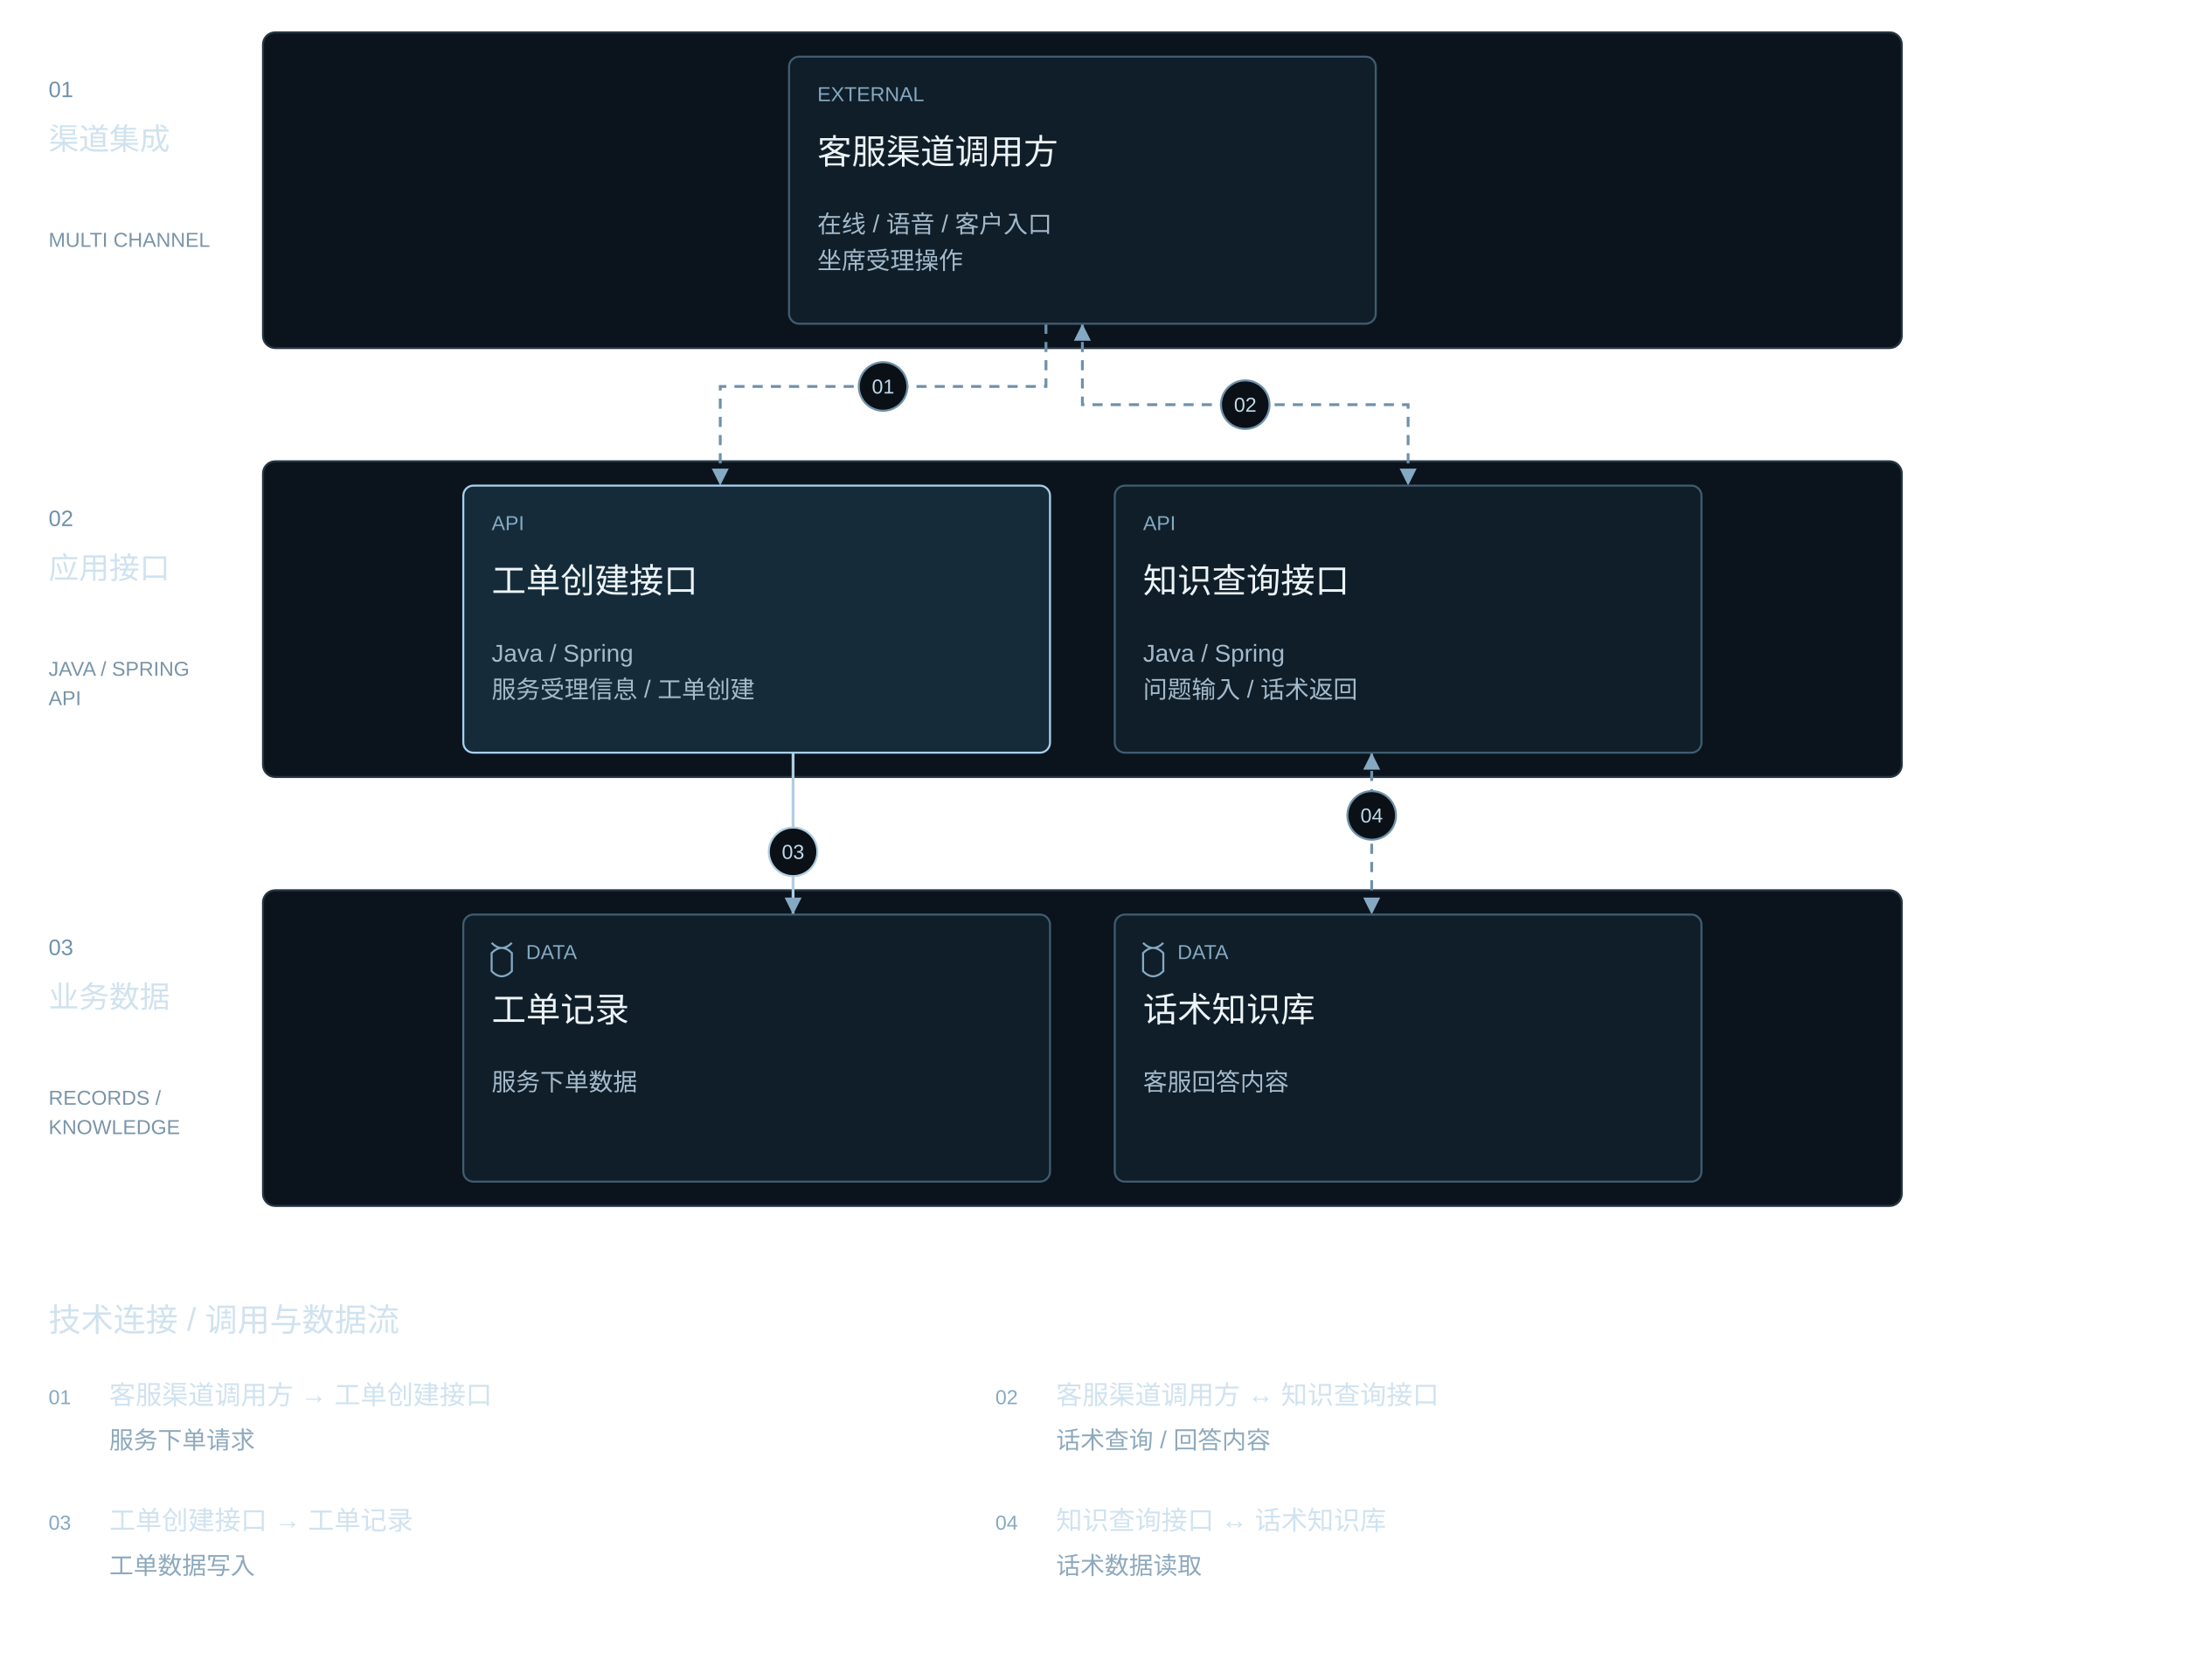
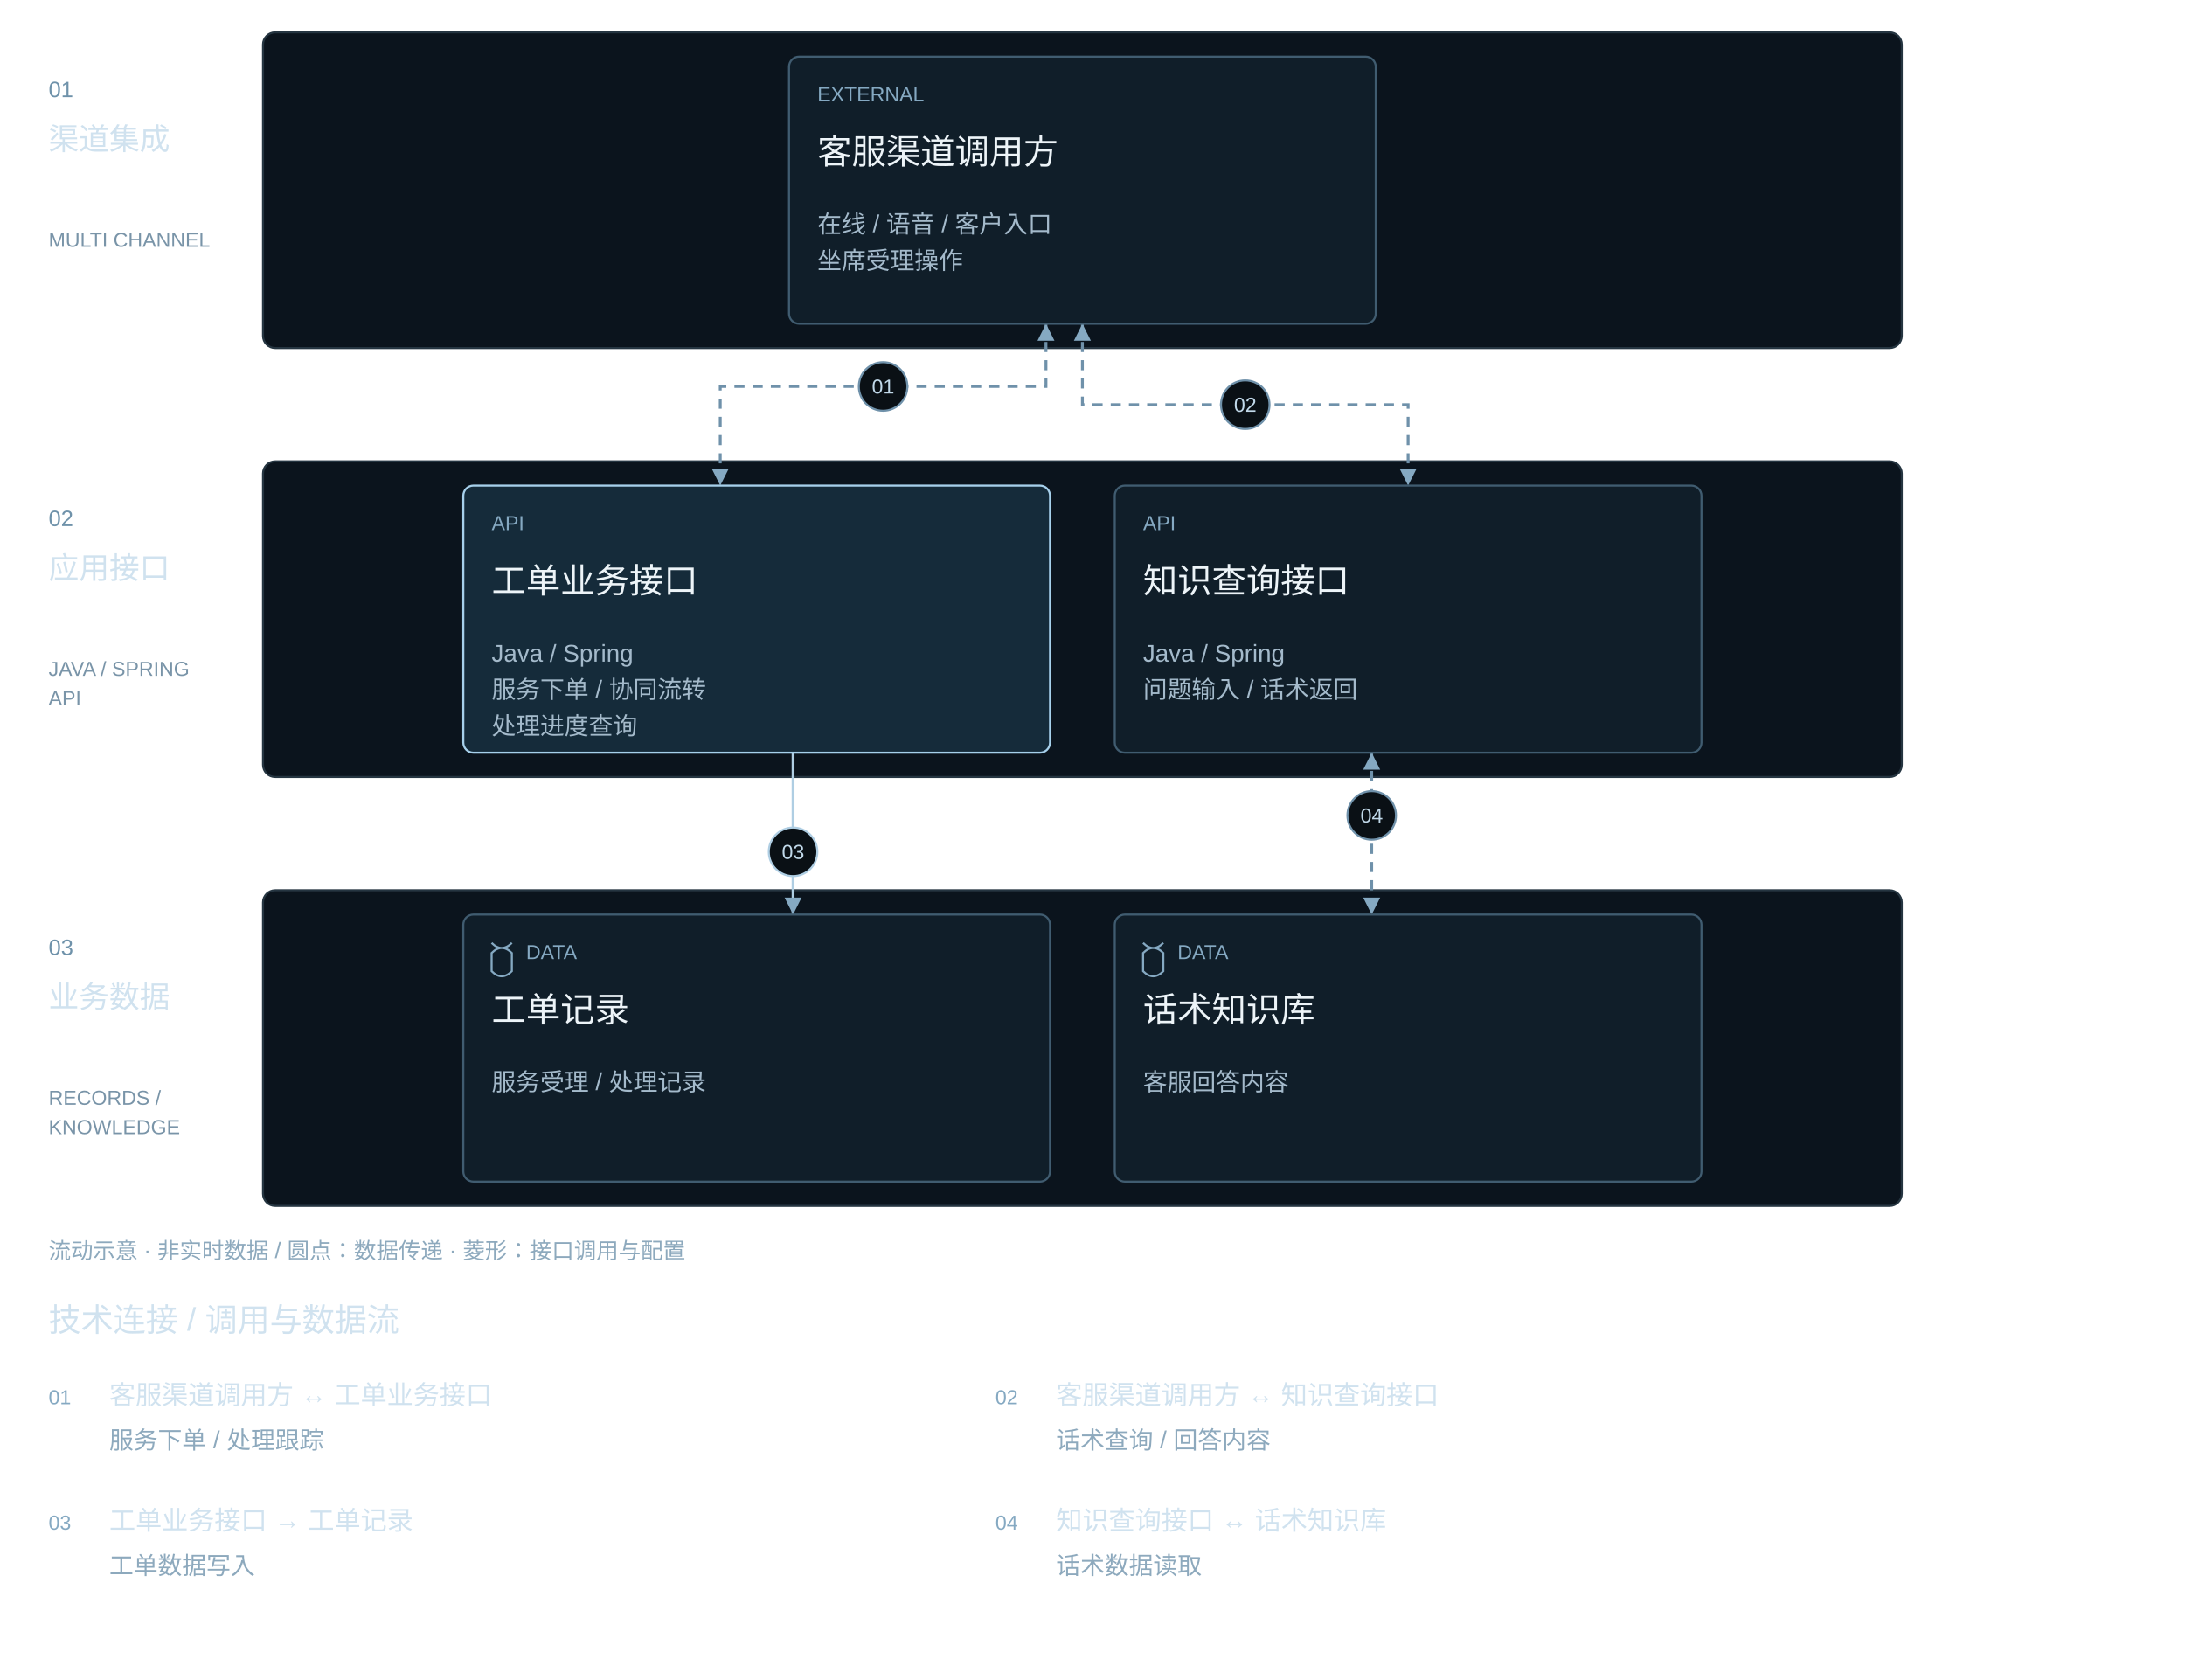
- <svg xmlns="http://www.w3.org/2000/svg" viewBox="0 0 1080 830" role="img" aria-labelledby="title-customer-service-ticket-knowledge desc-customer-service-ticket-knowledge" style="font-family:Arial,'PingFang SC','Microsoft YaHei',sans-serif;background:#0a1015">
+ <svg xmlns="http://www.w3.org/2000/svg" viewBox="0 0 1080 830" role="img" aria-labelledby="title-customer-service-ticket-knowledge" aria-describedby="desc-customer-service-ticket-knowledge" style="font-family:Arial,'PingFang SC','Microsoft YaHei',sans-serif;background:#0a1015">
+   <style>.architecture-packet{pointer-events:none}svg[data-motion="paused"] .architecture-packet{visibility:hidden}@media(prefers-reduced-motion:reduce){.architecture-packet{display:none}}</style>
  <defs>
    <marker id="arrow-customer-service-ticket-knowledge" viewBox="0 0 10 10" refX="10" refY="5" markerWidth="6" markerHeight="6" orient="auto-start-reverse">
      <path d="M0 0 L10 5 L0 10" fill="#85a9c2" />
    </marker>
  </defs>
  <g data-layer="access">
    <rect x="130" y="16" width="810" height="156" rx="6" fill="#0b141d" stroke="#253541" />
    <text x="24" y="48" fill="#6f92aa" font-size="11" text-anchor="start">
      <tspan x="24" dy="0">01</tspan>
    </text>
    <text x="24" y="74" fill="#d0e2ef" font-size="15" text-anchor="start">
      <tspan x="24" dy="0">渠道集成</tspan>
    </text>
    <text x="24" y="122" fill="#7994a8" font-size="10" text-anchor="start">
      <tspan x="24" dy="0">MULTI CHANNEL</tspan>
    </text>
  </g>
  <g data-layer="service">
    <rect x="130" y="228" width="810" height="156" rx="6" fill="#0b141d" stroke="#253541" />
    <text x="24" y="260" fill="#6f92aa" font-size="11" text-anchor="start">
      <tspan x="24" dy="0">02</tspan>
    </text>
    <text x="24" y="286" fill="#d0e2ef" font-size="15" text-anchor="start">
      <tspan x="24" dy="0">应用接口</tspan>
    </text>
    <text x="24" y="334" fill="#7994a8" font-size="10" text-anchor="start">
      <tspan x="24" dy="0">JAVA / SPRING</tspan>
      <tspan x="24" dy="14.5">API</tspan>
    </text>
  </g>
  <g data-layer="data">
    <rect x="130" y="440" width="810" height="156" rx="6" fill="#0b141d" stroke="#253541" />
    <text x="24" y="472" fill="#6f92aa" font-size="11" text-anchor="start">
      <tspan x="24" dy="0">03</tspan>
    </text>
    <text x="24" y="498" fill="#d0e2ef" font-size="15" text-anchor="start">
      <tspan x="24" dy="0">业务数据</tspan>
    </text>
    <text x="24" y="546" fill="#7994a8" font-size="10" text-anchor="start">
      <tspan x="24" dy="0">RECORDS /</tspan>
      <tspan x="24" dy="14.5">KNOWLEDGE</tspan>
    </text>
  </g>
-   <g data-edge="01">
-     <path d="M517 160 V191 H356 V240" fill="none" stroke="#6f91aa" stroke-width="1.4" stroke-dasharray="5 4" marker-end="url(#arrow-customer-service-ticket-knowledge)" />
+   <g data-edge="01" data-kind="call">
+     <path class="architecture-route" d="M517 160 V191 H356 V240" fill="none" stroke="#6f91aa" stroke-width="1.4" stroke-dasharray="5 4" marker-start="url(#arrow-customer-service-ticket-knowledge)" marker-end="url(#arrow-customer-service-ticket-knowledge)" />
+     <g class="architecture-packet packet-support" data-direction="forward" aria-hidden="true" opacity="0">
+       <circle r="9" fill="#efc896" opacity=".12" />
+       <circle r="5.5" fill="#efc896" opacity=".18" />
+       <path d="M0 -4 L4 0 L0 4 L-4 0 Z" fill="#efc896" />
+       <animateMotion path="M517 160 V191 H356 V240" keyPoints="0;1;1" keyTimes="0;.82;1" calcMode="linear" dur="2.58s" begin="-0.00s" repeatCount="indefinite" />
+       <animate attributeName="opacity" values="0;1;1;0;0" keyTimes="0;.035;.76;.82;1" calcMode="linear" dur="2.58s" begin="-0.00s" repeatCount="indefinite" />
+     </g>
+     <g class="architecture-packet packet-support" data-direction="reverse" aria-hidden="true" opacity="0">
+       <circle r="9" fill="#efc896" opacity=".12" />
+       <circle r="5.5" fill="#efc896" opacity=".18" />
+       <path d="M0 -4 L4 0 L0 4 L-4 0 Z" fill="#efc896" />
+       <animateMotion path="M517 160 V191 H356 V240" keyPoints="1;0;0" keyTimes="0;.82;1" calcMode="linear" dur="2.58s" begin="-1.10s" repeatCount="indefinite" />
+       <animate attributeName="opacity" values="0;1;1;0;0" keyTimes="0;.035;.76;.82;1" calcMode="linear" dur="2.58s" begin="-1.10s" repeatCount="indefinite" />
+     </g>
    <circle cx="436.5" cy="191" r="12" fill="#0a1015" stroke="#6f91aa" />
    <text x="436.5" y="194.5" fill="#c1d9ea" font-size="10" text-anchor="middle">
      <tspan x="436.5" dy="0">01</tspan>
    </text>
  </g>
-   <g data-edge="02">
-     <path d="M535 160 V200 H696 V240" fill="none" stroke="#6f91aa" stroke-width="1.4" stroke-dasharray="5 4" marker-start="url(#arrow-customer-service-ticket-knowledge)" marker-end="url(#arrow-customer-service-ticket-knowledge)" />
+   <g data-edge="02" data-kind="call">
+     <path class="architecture-route" d="M535 160 V200 H696 V240" fill="none" stroke="#6f91aa" stroke-width="1.4" stroke-dasharray="5 4" marker-start="url(#arrow-customer-service-ticket-knowledge)" marker-end="url(#arrow-customer-service-ticket-knowledge)" />
+     <g class="architecture-packet packet-support" data-direction="forward" aria-hidden="true" opacity="0">
+       <circle r="9" fill="#efc896" opacity=".12" />
+       <circle r="5.5" fill="#efc896" opacity=".18" />
+       <path d="M0 -4 L4 0 L0 4 L-4 0 Z" fill="#efc896" />
+       <animateMotion path="M535 160 V200 H696 V240" keyPoints="0;1;1" keyTimes="0;.82;1" calcMode="linear" dur="2.58s" begin="-0.43s" repeatCount="indefinite" />
+       <animate attributeName="opacity" values="0;1;1;0;0" keyTimes="0;.035;.76;.82;1" calcMode="linear" dur="2.58s" begin="-0.43s" repeatCount="indefinite" />
+     </g>
+     <g class="architecture-packet packet-support" data-direction="reverse" aria-hidden="true" opacity="0">
+       <circle r="9" fill="#efc896" opacity=".12" />
+       <circle r="5.5" fill="#efc896" opacity=".18" />
+       <path d="M0 -4 L4 0 L0 4 L-4 0 Z" fill="#efc896" />
+       <animateMotion path="M535 160 V200 H696 V240" keyPoints="1;0;0" keyTimes="0;.82;1" calcMode="linear" dur="2.58s" begin="-1.53s" repeatCount="indefinite" />
+       <animate attributeName="opacity" values="0;1;1;0;0" keyTimes="0;.035;.76;.82;1" calcMode="linear" dur="2.58s" begin="-1.53s" repeatCount="indefinite" />
+     </g>
    <circle cx="615.5" cy="200" r="12" fill="#0a1015" stroke="#6f91aa" />
    <text x="615.5" y="203.5" fill="#c1d9ea" font-size="10" text-anchor="middle">
      <tspan x="615.5" dy="0">02</tspan>
    </text>
  </g>
-   <g data-edge="03">
-     <path d="M392 372 V421 H392 V452" fill="none" stroke="#afcee3" stroke-width="1.4" marker-end="url(#arrow-customer-service-ticket-knowledge)" />
+   <g data-edge="03" data-kind="flow">
+     <path class="architecture-route" d="M392 372 V421 H392 V452" fill="none" stroke="#afcee3" stroke-width="1.4" marker-end="url(#arrow-customer-service-ticket-knowledge)" />
+     <g class="architecture-packet packet-flow" data-direction="forward" aria-hidden="true" opacity="0">
+       <circle r="9" fill="#d3f1ff" opacity=".12" />
+       <circle r="5.5" fill="#d3f1ff" opacity=".18" />
+       <circle r="3.3" fill="#d3f1ff" />
+       <animateMotion path="M392 372 V421 H392 V452" keyPoints="0;1;1" keyTimes="0;.82;1" calcMode="linear" dur="2.55s" begin="-0.86s" repeatCount="indefinite" />
+       <animate attributeName="opacity" values="0;1;1;0;0" keyTimes="0;.035;.76;.82;1" calcMode="linear" dur="2.55s" begin="-0.86s" repeatCount="indefinite" />
+     </g>
    <circle cx="392" cy="421" r="12" fill="#0a1015" stroke="#afcee3" />
    <text x="392" y="424.5" fill="#c1d9ea" font-size="10" text-anchor="middle">
      <tspan x="392" dy="0">03</tspan>
    </text>
  </g>
-   <g data-edge="04">
-     <path d="M678 372 V403 H678 V452" fill="none" stroke="#6f91aa" stroke-width="1.4" stroke-dasharray="5 4" marker-start="url(#arrow-customer-service-ticket-knowledge)" marker-end="url(#arrow-customer-service-ticket-knowledge)" />
+   <g data-edge="04" data-kind="call">
+     <path class="architecture-route" d="M678 372 V403 H678 V452" fill="none" stroke="#6f91aa" stroke-width="1.4" stroke-dasharray="5 4" marker-start="url(#arrow-customer-service-ticket-knowledge)" marker-end="url(#arrow-customer-service-ticket-knowledge)" />
+     <g class="architecture-packet packet-support" data-direction="forward" aria-hidden="true" opacity="0">
+       <circle r="9" fill="#efc896" opacity=".12" />
+       <circle r="5.5" fill="#efc896" opacity=".18" />
+       <path d="M0 -4 L4 0 L0 4 L-4 0 Z" fill="#efc896" />
+       <animateMotion path="M678 372 V403 H678 V452" keyPoints="0;1;1" keyTimes="0;.82;1" calcMode="linear" dur="2.55s" begin="-1.29s" repeatCount="indefinite" />
+       <animate attributeName="opacity" values="0;1;1;0;0" keyTimes="0;.035;.76;.82;1" calcMode="linear" dur="2.55s" begin="-1.29s" repeatCount="indefinite" />
+     </g>
+     <g class="architecture-packet packet-support" data-direction="reverse" aria-hidden="true" opacity="0">
+       <circle r="9" fill="#efc896" opacity=".12" />
+       <circle r="5.5" fill="#efc896" opacity=".18" />
+       <path d="M0 -4 L4 0 L0 4 L-4 0 Z" fill="#efc896" />
+       <animateMotion path="M678 372 V403 H678 V452" keyPoints="1;0;0" keyTimes="0;.82;1" calcMode="linear" dur="2.55s" begin="-2.39s" repeatCount="indefinite" />
+       <animate attributeName="opacity" values="0;1;1;0;0" keyTimes="0;.035;.76;.82;1" calcMode="linear" dur="2.55s" begin="-2.39s" repeatCount="indefinite" />
+     </g>
    <circle cx="678" cy="403" r="12" fill="#0a1015" stroke="#6f91aa" />
    <text x="678" y="406.5" fill="#c1d9ea" font-size="10" text-anchor="middle">
      <tspan x="678" dy="0">04</tspan>
    </text>
  </g>
  <g data-node="channels">
    <rect x="390" y="28" width="290" height="132" rx="5" fill="#101e29" stroke="#405c70" />
    <text x="404" y="50" fill="#85a9c2" font-size="10" text-anchor="start">
      <tspan x="404" dy="0">EXTERNAL</tspan>
    </text>
    <text x="404" y="81" fill="#edf4f8" font-size="17" text-anchor="start">
      <tspan x="404" dy="0">客服渠道调用方</tspan>
    </text>
    <text x="404" y="115" fill="#a4bacb" font-size="12" text-anchor="start">
      <tspan x="404" dy="0">在线 / 语音 / 客户入口</tspan>
      <tspan x="404" dy="18">坐席受理操作</tspan>
    </text>
  </g>
  <g data-node="ticket">
    <rect x="229" y="240" width="290" height="132" rx="5" fill="#152b3a" stroke="#a6d0eb" />
    <text x="243" y="262" fill="#85a9c2" font-size="10" text-anchor="start">
      <tspan x="243" dy="0">API</tspan>
    </text>
    <text x="243" y="293" fill="#edf4f8" font-size="17" text-anchor="start">
-       <tspan x="243" dy="0">工单创建接口</tspan>
+       <tspan x="243" dy="0">工单业务接口</tspan>
    </text>
    <text x="243" y="327" fill="#a4bacb" font-size="12" text-anchor="start">
      <tspan x="243" dy="0">Java / Spring</tspan>
-       <tspan x="243" dy="18">服务受理信息 / 工单创建</tspan>
+       <tspan x="243" dy="18">服务下单 / 协同流转</tspan>
+       <tspan x="243" dy="18">处理进度查询</tspan>
    </text>
  </g>
  <g data-node="query">
    <rect x="551" y="240" width="290" height="132" rx="5" fill="#101e29" stroke="#405c70" />
    <text x="565" y="262" fill="#85a9c2" font-size="10" text-anchor="start">
      <tspan x="565" dy="0">API</tspan>
    </text>
    <text x="565" y="293" fill="#edf4f8" font-size="17" text-anchor="start">
      <tspan x="565" dy="0">知识查询接口</tspan>
    </text>
    <text x="565" y="327" fill="#a4bacb" font-size="12" text-anchor="start">
      <tspan x="565" dy="0">Java / Spring</tspan>
      <tspan x="565" dy="18">问题输入 / 话术返回</tspan>
    </text>
  </g>
  <g data-node="records">
    <rect x="229" y="452" width="290" height="132" rx="5" fill="#101e29" stroke="#405c70" />
    <path d="M243 471 q5 -5 10 0 v9 q-5 5 -10 0 z m0 -5 q5 5 10 0" fill="none" stroke="#85a9c2" />
    <text x="260" y="474" fill="#85a9c2" font-size="10" text-anchor="start">
      <tspan x="260" dy="0">DATA</tspan>
    </text>
    <text x="243" y="505" fill="#edf4f8" font-size="17" text-anchor="start">
      <tspan x="243" dy="0">工单记录</tspan>
    </text>
    <text x="243" y="539" fill="#a4bacb" font-size="12" text-anchor="start">
-       <tspan x="243" dy="0">服务下单数据</tspan>
+       <tspan x="243" dy="0">服务受理 / 处理记录</tspan>
    </text>
  </g>
  <g data-node="knowledge">
    <rect x="551" y="452" width="290" height="132" rx="5" fill="#101e29" stroke="#405c70" />
    <path d="M565 471 q5 -5 10 0 v9 q-5 5 -10 0 z m0 -5 q5 5 10 0" fill="none" stroke="#85a9c2" />
    <text x="582" y="474" fill="#85a9c2" font-size="10" text-anchor="start">
      <tspan x="582" dy="0">DATA</tspan>
    </text>
    <text x="565" y="505" fill="#edf4f8" font-size="17" text-anchor="start">
      <tspan x="565" dy="0">话术知识库</tspan>
    </text>
    <text x="565" y="539" fill="#a4bacb" font-size="12" text-anchor="start">
      <tspan x="565" dy="0">客服回答内容</tspan>
    </text>
  </g>
+   <text x="24" y="622" fill="#8da9bd" font-size="11" text-anchor="start">
+     <tspan x="24" dy="0">流动示意 · 非实时数据 / 圆点：数据传递 · 菱形：接口调用与配置</tspan>
+   </text>
  <text x="24" y="658" fill="#d0e2ef" font-size="16" text-anchor="start">
    <tspan x="24" dy="0">技术连接 / 调用与数据流</tspan>
  </text>
  <text x="24" y="694" fill="#85a9c2" font-size="10" text-anchor="start">
    <tspan x="24" dy="0">01</tspan>
  </text>
  <text x="54" y="694" fill="#d0e2ef" font-size="13" text-anchor="start">
-     <tspan x="54" dy="0">客服渠道调用方 → 工单创建接口</tspan>
+     <tspan x="54" dy="0">客服渠道调用方 ↔ 工单业务接口</tspan>
  </text>
  <text x="54" y="716" fill="#8da9bd" font-size="12" text-anchor="start">
-     <tspan x="54" dy="0">服务下单请求</tspan>
+     <tspan x="54" dy="0">服务下单 / 处理跟踪</tspan>
  </text>
  <text x="492" y="694" fill="#85a9c2" font-size="10" text-anchor="start">
    <tspan x="492" dy="0">02</tspan>
  </text>
  <text x="522" y="694" fill="#d0e2ef" font-size="13" text-anchor="start">
    <tspan x="522" dy="0">客服渠道调用方 ↔ 知识查询接口</tspan>
  </text>
  <text x="522" y="716" fill="#8da9bd" font-size="12" text-anchor="start">
    <tspan x="522" dy="0">话术查询 / 回答内容</tspan>
  </text>
  <text x="24" y="756" fill="#85a9c2" font-size="10" text-anchor="start">
    <tspan x="24" dy="0">03</tspan>
  </text>
  <text x="54" y="756" fill="#d0e2ef" font-size="13" text-anchor="start">
-     <tspan x="54" dy="0">工单创建接口 → 工单记录</tspan>
+     <tspan x="54" dy="0">工单业务接口 → 工单记录</tspan>
  </text>
  <text x="54" y="778" fill="#8da9bd" font-size="12" text-anchor="start">
    <tspan x="54" dy="0">工单数据写入</tspan>
  </text>
  <text x="492" y="756" fill="#85a9c2" font-size="10" text-anchor="start">
    <tspan x="492" dy="0">04</tspan>
  </text>
  <text x="522" y="756" fill="#d0e2ef" font-size="13" text-anchor="start">
    <tspan x="522" dy="0">知识查询接口 ↔ 话术知识库</tspan>
  </text>
  <text x="522" y="778" fill="#8da9bd" font-size="12" text-anchor="start">
    <tspan x="522" dy="0">话术数据读取</tspan>
  </text>
</svg>
